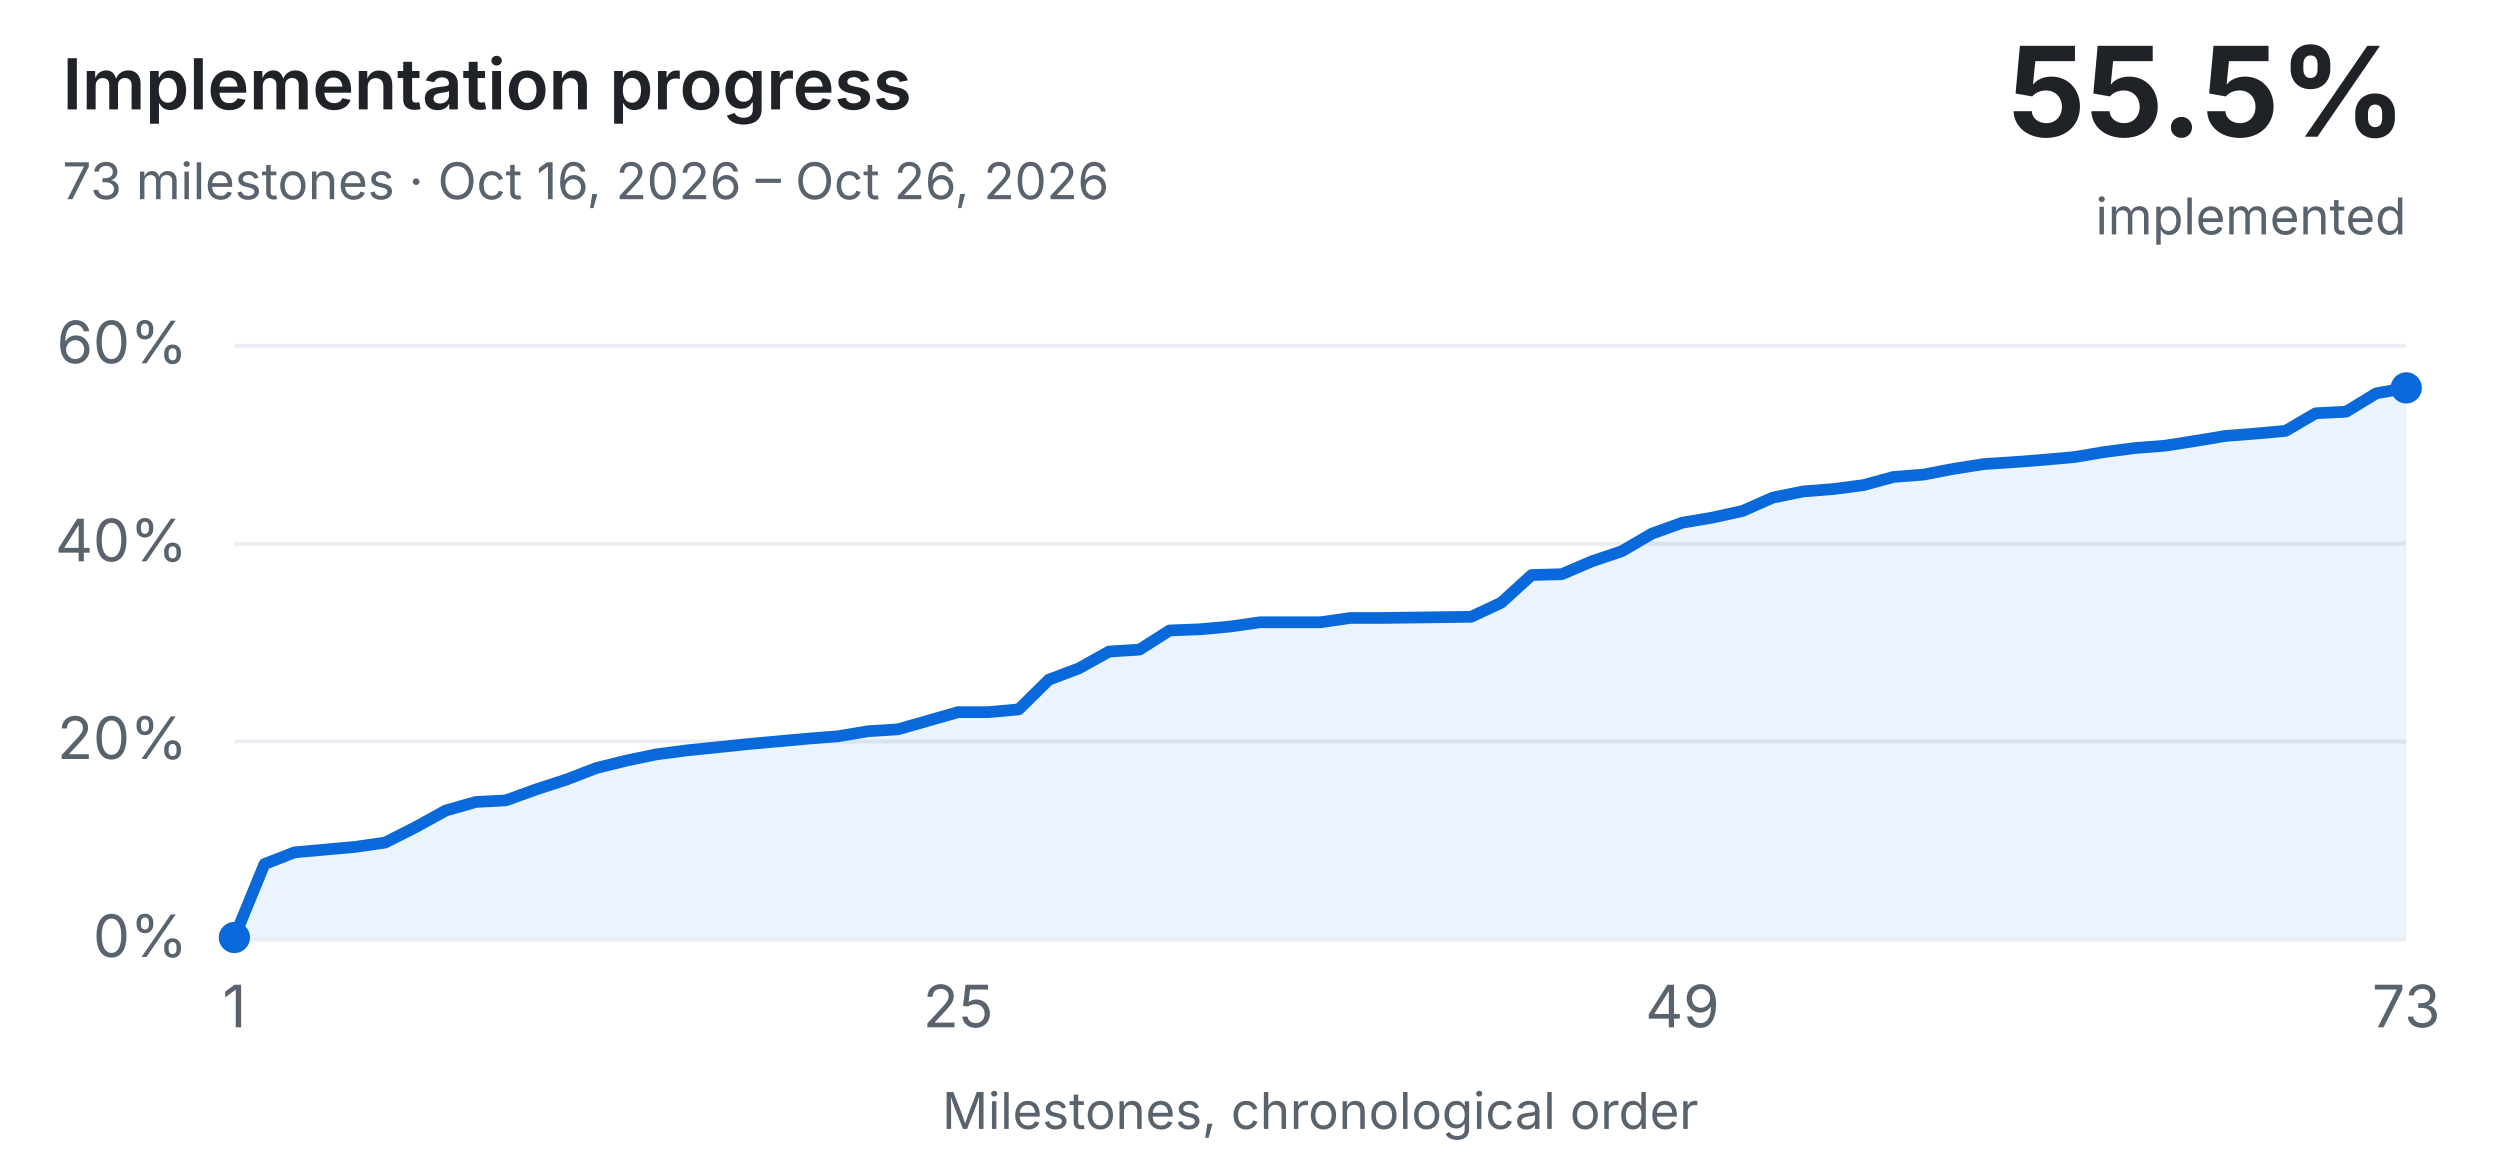
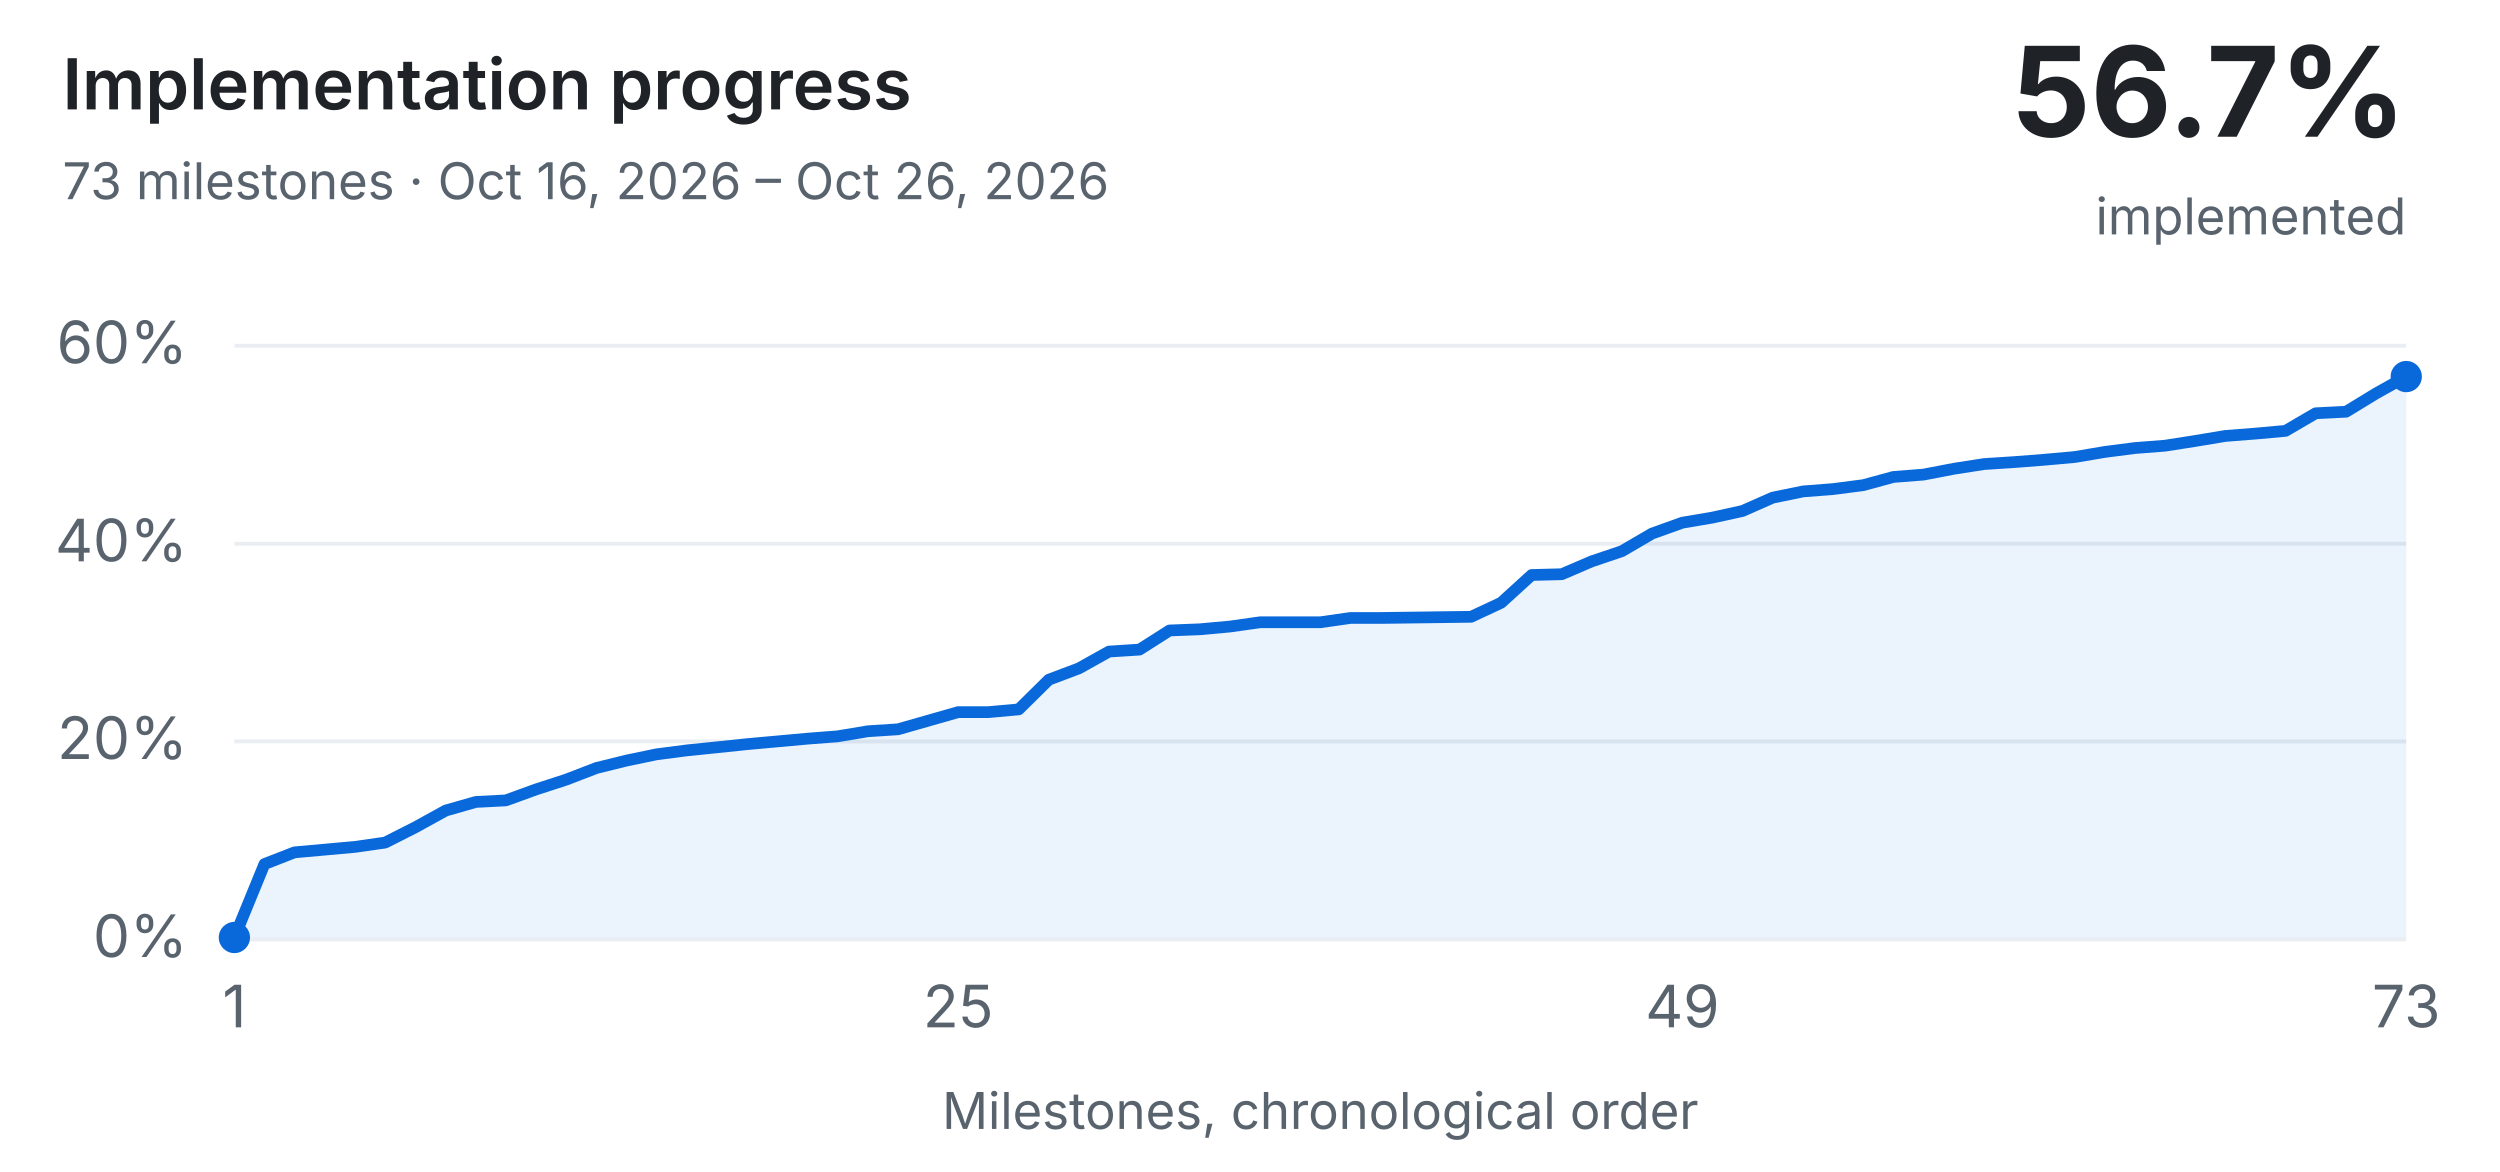
<svg xmlns="http://www.w3.org/2000/svg" width="640" height="300" viewBox="0 0 640 300" role="img" aria-labelledby="history-title history-description">
  <style>text{font:13px system-ui,-apple-system,Segoe UI,sans-serif;fill:#1f2328}.dim{fill:#59636e}.bg{fill:#eaeef2}.done{fill:#1a7f37}.part{fill:#d4a72c}.unchecked{fill:#0969da}@media (prefers-color-scheme:dark){text{fill:#e6edf3}.dim{fill:#9198a1}.bg{fill:#30363d}.done{fill:#3fb950}}</style>
  <style>
  .history-heading{font-size:18px;font-weight:600}
  .history-value{font-size:32px;font-weight:650}
  .history-axis{font-size:15px}
  .history-line{fill:none;stroke:#0969da;stroke-width:3;stroke-linecap:round;stroke-linejoin:round}
  .history-point,.history-area{fill:#0969da}
  .history-area{fill-opacity:.08}
  @media (prefers-color-scheme:dark){.history-line{stroke:#58a6ff}.history-point,.history-area{fill:#58a6ff}}
</style>
  <text class="history-heading" x="16" y="28">Implementation progress</text>
  <text class="dim" x="16" y="51">73 milestones · Oct 16, 2026 – Oct 26, 2026</text>
-   <text class="history-value" x="616" y="35" text-anchor="end">55.5%</text>
+   <text class="history-value" x="616" y="35" text-anchor="end">56.7%</text>
  <text class="dim" x="616" y="60" text-anchor="end">implemented</text>
  <rect class="bg" x="60" y="240.0" width="556" height="1" />
  <text class="dim history-axis" x="48" y="245.0" text-anchor="end">0%</text>
  <rect class="bg" x="60" y="189.3" width="556" height="1" />
  <text class="dim history-axis" x="48" y="194.3" text-anchor="end">20%</text>
  <rect class="bg" x="60" y="138.7" width="556" height="1" />
  <text class="dim history-axis" x="48" y="143.7" text-anchor="end">40%</text>
  <rect class="bg" x="60" y="88.0" width="556" height="1" />
  <text class="dim history-axis" x="48" y="93.0" text-anchor="end">60%</text>
-   <polygon class="history-area" points="60.0,240 60.0,240.0 67.7,221.2 75.4,218.2 83.2,217.5 90.9,216.8 98.6,215.7 106.3,211.8 114.1,207.5 121.8,205.3 129.5,204.9 137.2,202.1 144.9,199.6 152.7,196.6 160.4,194.7 168.1,193.1 175.8,192.1 183.6,191.3 191.3,190.5 199.0,189.8 206.7,189.1 214.4,188.5 222.2,187.2 229.9,186.7 237.6,184.5 245.3,182.3 253.1,182.3 260.8,181.6 268.5,174.0 276.2,171.1 283.9,166.8 291.7,166.3 299.4,161.4 307.1,161.1 314.8,160.4 322.6,159.3 330.3,159.3 338.0,159.3 345.7,158.2 353.4,158.2 361.2,158.1 368.9,158.0 376.6,157.9 384.3,154.3 392.1,147.2 399.8,147.0 407.5,143.7 415.2,141.1 422.9,136.6 430.7,133.8 438.4,132.5 446.1,130.8 453.8,127.4 461.6,125.8 469.3,125.2 477.0,124.2 484.7,122.1 492.4,121.5 500.2,120.0 507.9,118.8 515.6,118.3 523.3,117.7 531.1,117.0 538.8,115.7 546.5,114.7 554.2,114.1 561.9,112.9 569.7,111.6 577.4,111.0 585.1,110.3 592.8,105.8 600.6,105.4 608.3,100.7 616.0,99.3 616.0,240" />
-   <polyline class="history-line" points="60.0,240.0 67.7,221.2 75.4,218.2 83.2,217.5 90.9,216.8 98.6,215.7 106.3,211.8 114.1,207.5 121.8,205.3 129.5,204.9 137.2,202.1 144.9,199.6 152.7,196.6 160.4,194.7 168.1,193.1 175.8,192.1 183.6,191.3 191.3,190.5 199.0,189.8 206.7,189.1 214.4,188.5 222.2,187.2 229.9,186.7 237.6,184.5 245.3,182.3 253.1,182.3 260.8,181.6 268.5,174.0 276.2,171.1 283.9,166.8 291.7,166.3 299.4,161.4 307.1,161.1 314.8,160.4 322.6,159.3 330.3,159.3 338.0,159.3 345.7,158.2 353.4,158.2 361.2,158.1 368.9,158.0 376.6,157.9 384.3,154.3 392.1,147.2 399.8,147.0 407.5,143.7 415.2,141.1 422.9,136.6 430.7,133.8 438.4,132.5 446.1,130.8 453.8,127.4 461.6,125.8 469.3,125.2 477.0,124.2 484.7,122.1 492.4,121.5 500.2,120.0 507.9,118.8 515.6,118.3 523.3,117.7 531.1,117.0 538.8,115.7 546.5,114.7 554.2,114.1 561.9,112.9 569.7,111.6 577.4,111.0 585.1,110.3 592.8,105.8 600.6,105.4 608.3,100.7 616.0,99.3" />
+   <polygon class="history-area" points="60.0,240 60.0,240.0 67.7,221.2 75.4,218.2 83.2,217.5 90.9,216.8 98.6,215.7 106.3,211.8 114.1,207.5 121.8,205.3 129.5,204.9 137.2,202.1 144.9,199.6 152.7,196.6 160.4,194.7 168.1,193.1 175.8,192.1 183.6,191.3 191.3,190.5 199.0,189.8 206.7,189.1 214.4,188.5 222.2,187.2 229.9,186.7 237.6,184.5 245.3,182.3 253.1,182.3 260.8,181.6 268.5,174.0 276.2,171.1 283.9,166.8 291.7,166.3 299.4,161.4 307.1,161.1 314.8,160.4 322.6,159.3 330.3,159.3 338.0,159.3 345.7,158.2 353.4,158.2 361.2,158.1 368.9,158.0 376.6,157.9 384.3,154.3 392.1,147.2 399.8,147.0 407.5,143.7 415.2,141.1 422.9,136.6 430.7,133.8 438.4,132.5 446.1,130.8 453.8,127.4 461.6,125.8 469.3,125.2 477.0,124.2 484.7,122.1 492.4,121.5 500.2,120.0 507.9,118.8 515.6,118.3 523.3,117.7 531.1,117.0 538.8,115.7 546.5,114.7 554.2,114.1 561.9,112.9 569.7,111.6 577.4,111.0 585.1,110.3 592.8,105.8 600.6,105.4 608.3,100.7 616.0,96.4 616.0,240" />
+   <polyline class="history-line" points="60.0,240.0 67.7,221.2 75.4,218.2 83.2,217.5 90.9,216.8 98.6,215.7 106.3,211.8 114.1,207.5 121.8,205.3 129.5,204.9 137.2,202.1 144.9,199.6 152.7,196.6 160.4,194.7 168.1,193.1 175.8,192.1 183.6,191.3 191.3,190.5 199.0,189.8 206.7,189.1 214.4,188.5 222.2,187.2 229.9,186.7 237.6,184.5 245.3,182.3 253.1,182.3 260.8,181.6 268.5,174.0 276.2,171.1 283.9,166.8 291.7,166.3 299.4,161.4 307.1,161.1 314.8,160.4 322.6,159.3 330.3,159.3 338.0,159.3 345.7,158.2 353.4,158.2 361.2,158.1 368.9,158.0 376.6,157.9 384.3,154.3 392.1,147.2 399.8,147.0 407.5,143.7 415.2,141.1 422.9,136.6 430.7,133.8 438.4,132.5 446.1,130.8 453.8,127.4 461.6,125.8 469.3,125.2 477.0,124.2 484.7,122.1 492.4,121.5 500.2,120.0 507.9,118.8 515.6,118.3 523.3,117.7 531.1,117.0 538.8,115.7 546.5,114.7 554.2,114.1 561.9,112.9 569.7,111.6 577.4,111.0 585.1,110.3 592.8,105.8 600.6,105.4 608.3,100.7 616.0,96.4" />
  <circle class="history-point" cx="60.0" cy="240.0" r="4" />
  <circle fill="transparent" cx="67.7" cy="221.2" r="3" />
  <circle fill="transparent" cx="75.4" cy="218.2" r="3" />
  <circle fill="transparent" cx="83.2" cy="217.5" r="3" />
  <circle fill="transparent" cx="90.9" cy="216.8" r="3" />
  <circle fill="transparent" cx="98.6" cy="215.7" r="3" />
  <circle fill="transparent" cx="106.3" cy="211.8" r="3" />
  <circle fill="transparent" cx="114.1" cy="207.5" r="3" />
  <circle fill="transparent" cx="121.8" cy="205.3" r="3" />
  <circle fill="transparent" cx="129.5" cy="204.9" r="3" />
  <circle fill="transparent" cx="137.2" cy="202.1" r="3" />
  <circle fill="transparent" cx="144.9" cy="199.6" r="3" />
  <circle fill="transparent" cx="152.7" cy="196.6" r="3" />
  <circle fill="transparent" cx="160.4" cy="194.7" r="3" />
  <circle fill="transparent" cx="168.1" cy="193.1" r="3" />
  <circle fill="transparent" cx="175.8" cy="192.1" r="3" />
  <circle fill="transparent" cx="183.6" cy="191.3" r="3" />
  <circle fill="transparent" cx="191.3" cy="190.5" r="3" />
  <circle fill="transparent" cx="199.0" cy="189.8" r="3" />
  <circle fill="transparent" cx="206.7" cy="189.1" r="3" />
  <circle fill="transparent" cx="214.4" cy="188.5" r="3" />
  <circle fill="transparent" cx="222.2" cy="187.2" r="3" />
  <circle fill="transparent" cx="229.9" cy="186.7" r="3" />
  <circle fill="transparent" cx="237.6" cy="184.5" r="3" />
  <circle fill="transparent" cx="245.3" cy="182.3" r="3" />
  <circle fill="transparent" cx="253.1" cy="182.3" r="3" />
  <circle fill="transparent" cx="260.8" cy="181.6" r="3" />
  <circle fill="transparent" cx="268.5" cy="174.0" r="3" />
  <circle fill="transparent" cx="276.2" cy="171.1" r="3" />
  <circle fill="transparent" cx="283.9" cy="166.8" r="3" />
  <circle fill="transparent" cx="291.7" cy="166.3" r="3" />
  <circle fill="transparent" cx="299.4" cy="161.4" r="3" />
  <circle fill="transparent" cx="307.1" cy="161.1" r="3" />
  <circle fill="transparent" cx="314.8" cy="160.4" r="3" />
  <circle fill="transparent" cx="322.6" cy="159.3" r="3" />
  <circle fill="transparent" cx="330.3" cy="159.3" r="3" />
  <circle fill="transparent" cx="338.0" cy="159.3" r="3" />
  <circle fill="transparent" cx="345.7" cy="158.2" r="3" />
  <circle fill="transparent" cx="353.4" cy="158.2" r="3" />
  <circle fill="transparent" cx="361.2" cy="158.1" r="3" />
  <circle fill="transparent" cx="368.9" cy="158.0" r="3" />
  <circle fill="transparent" cx="376.6" cy="157.9" r="3" />
  <circle fill="transparent" cx="384.3" cy="154.3" r="3" />
  <circle fill="transparent" cx="392.1" cy="147.2" r="3" />
  <circle fill="transparent" cx="399.8" cy="147.0" r="3" />
  <circle fill="transparent" cx="407.5" cy="143.7" r="3" />
  <circle fill="transparent" cx="415.2" cy="141.1" r="3" />
  <circle fill="transparent" cx="422.9" cy="136.6" r="3" />
  <circle fill="transparent" cx="430.7" cy="133.8" r="3" />
  <circle fill="transparent" cx="438.4" cy="132.5" r="3" />
  <circle fill="transparent" cx="446.1" cy="130.8" r="3" />
  <circle fill="transparent" cx="453.8" cy="127.4" r="3" />
  <circle fill="transparent" cx="461.6" cy="125.8" r="3" />
  <circle fill="transparent" cx="469.3" cy="125.2" r="3" />
  <circle fill="transparent" cx="477.0" cy="124.2" r="3" />
  <circle fill="transparent" cx="484.7" cy="122.1" r="3" />
  <circle fill="transparent" cx="492.4" cy="121.5" r="3" />
  <circle fill="transparent" cx="500.2" cy="120.0" r="3" />
  <circle fill="transparent" cx="507.9" cy="118.8" r="3" />
  <circle fill="transparent" cx="515.6" cy="118.3" r="3" />
  <circle fill="transparent" cx="523.3" cy="117.7" r="3" />
  <circle fill="transparent" cx="531.1" cy="117.0" r="3" />
  <circle fill="transparent" cx="538.8" cy="115.7" r="3" />
  <circle fill="transparent" cx="546.5" cy="114.7" r="3" />
  <circle fill="transparent" cx="554.2" cy="114.1" r="3" />
  <circle fill="transparent" cx="561.9" cy="112.9" r="3" />
  <circle fill="transparent" cx="569.7" cy="111.6" r="3" />
  <circle fill="transparent" cx="577.4" cy="111.0" r="3" />
  <circle fill="transparent" cx="585.1" cy="110.3" r="3" />
  <circle fill="transparent" cx="592.8" cy="105.8" r="3" />
  <circle fill="transparent" cx="600.6" cy="105.4" r="3" />
  <circle fill="transparent" cx="608.3" cy="100.7" r="3" />
-   <circle class="history-point" cx="616.0" cy="99.3" r="4" />
+   <circle class="history-point" cx="616.0" cy="96.4" r="4" />
  <text class="dim history-axis" x="60.0" y="263" text-anchor="middle">1</text>
  <text class="dim history-axis" x="245.3" y="263" text-anchor="middle">25</text>
  <text class="dim history-axis" x="430.7" y="263" text-anchor="middle">49</text>
  <text class="dim history-axis" x="616.0" y="263" text-anchor="middle">73</text>
  <text class="dim" x="338" y="289" text-anchor="middle">Milestones, chronological order</text>
</svg>
